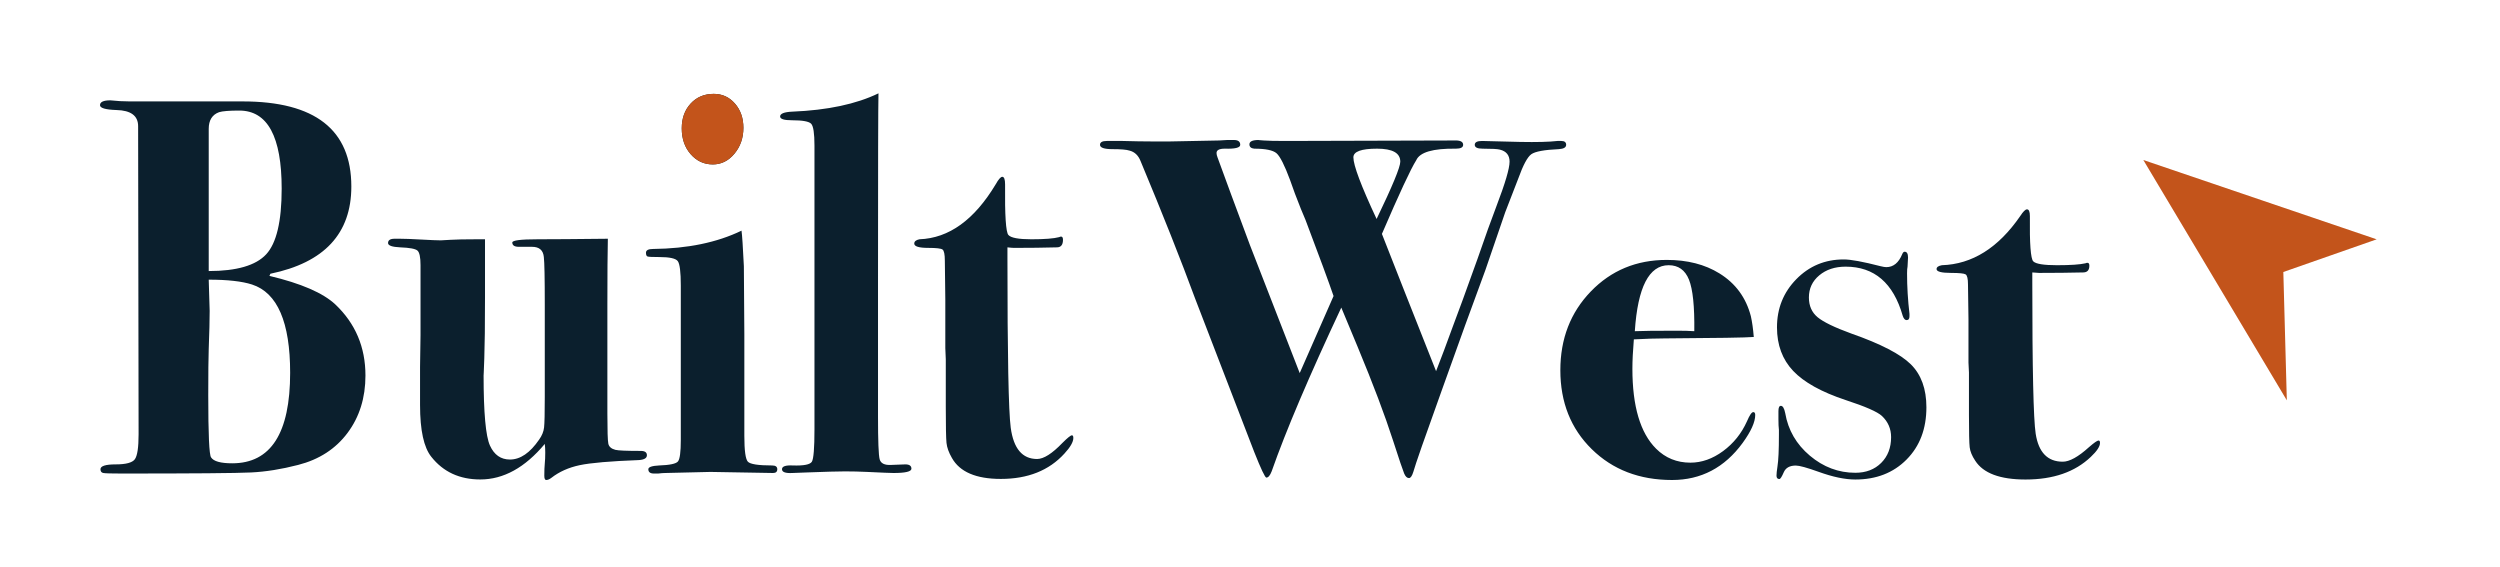
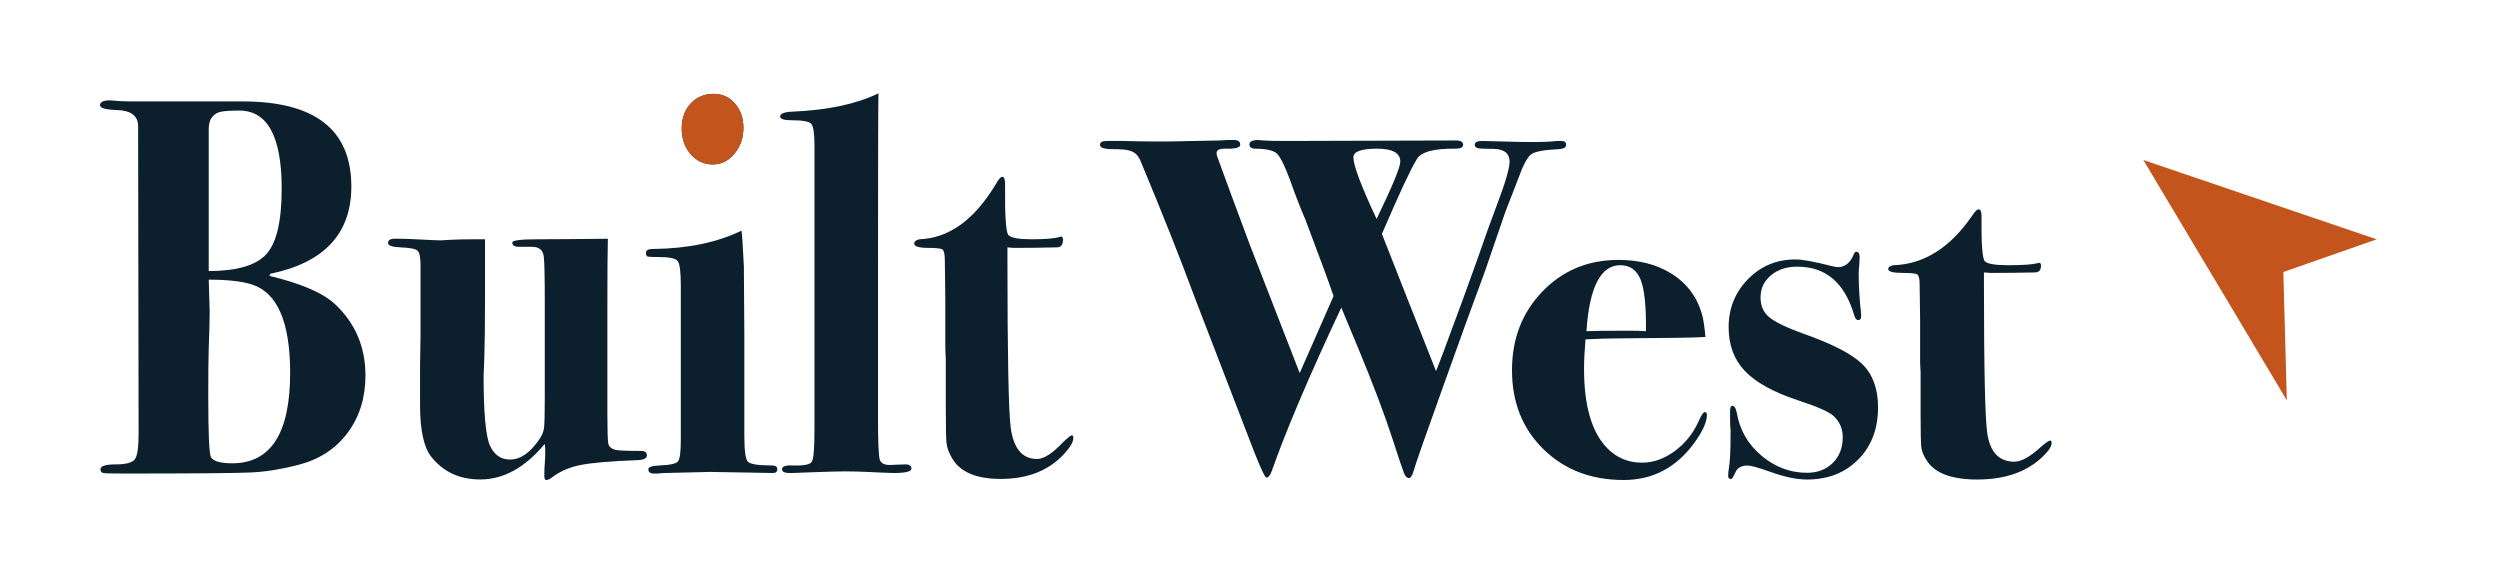
<svg xmlns="http://www.w3.org/2000/svg" width="750" height="170" viewBox="0 0 750 170" role="img">
  <path fill="#0B1F2D" transform="translate(30 28) scale(0.1411992 0.1615599)" d="M564.000 524.000Q564.000 586.000 526.000 630.500Q488.000 675.000 421.000 690.000Q368.000 702.000 321.000 704.000Q274.000 706.000 45.000 706.000Q13.000 706.000 7.000 705.000Q1.000 704.000 1.000 698.000Q1.000 689.000 33.500 689.000Q66.000 689.000 74.000 679.500Q82.000 670.000 82.000 633.000L81.000 61.000Q81.000 32.000 35.000 31.000Q0.000 30.000 0.000 22.000Q0.000 13.000 22.000 13.000Q43.000 15.000 63.000 15.000L303.000 15.000Q534.000 15.000 534.000 173.000Q534.000 304.000 362.000 335.000L360.000 339.000Q461.000 360.000 500.000 392.000Q564.000 445.000 564.000 524.000ZM386.000 177.000Q386.000 32.000 296.000 32.000Q264.000 32.000 253.000 35.000Q231.000 42.000 231.000 66.000L231.000 330.000Q320.000 330.000 353.000 299.000Q386.000 268.000 386.000 177.000ZM404.000 519.000Q404.000 378.000 323.000 355.000Q291.000 346.000 231.000 346.000L233.000 404.000Q233.000 429.000 231.000 475.000Q230.000 498.000 230.000 561.000Q230.000 669.000 236.000 676.000Q244.000 687.000 281.000 687.000Q404.000 687.000 404.000 519.000ZM1162.000 672.000Q1162.000 680.000 1145.000 681.000Q1054.000 684.000 1019.000 690.500Q984.000 697.000 959.000 714.000Q953.000 718.000 948.000 718.000Q944.000 718.000 944.000 710.000Q944.000 696.000 945.000 687.500Q946.000 679.000 946.000 667.000Q946.000 658.000 945.000 651.000Q882.000 717.000 808.000 717.000Q742.000 717.000 704.000 675.000Q680.000 649.000 680.000 579.000L680.000 508.000Q680.000 496.000 681.000 449.000Q681.000 402.000 681.000 319.000Q681.000 297.000 674.500 292.000Q668.000 287.000 638.000 286.000Q612.000 285.000 612.000 278.000Q612.000 270.000 626.000 270.000L637.000 270.000Q652.000 270.000 682.500 271.500Q713.000 273.000 724.000 273.000Q726.000 273.000 744.500 272.000Q763.000 271.000 799.000 271.000L818.000 271.000L818.000 379.000Q818.000 456.000 816.500 492.000Q815.000 528.000 815.000 523.000Q815.000 628.000 828.500 654.000Q842.000 680.000 871.000 680.000Q904.000 680.000 933.000 643.000Q942.000 632.000 943.500 620.500Q945.000 609.000 945.000 564.000L945.000 392.000Q945.000 319.000 943.000 304.000Q941.000 285.000 918.000 285.000L890.000 285.000Q876.000 285.000 876.000 277.000Q876.000 271.000 930.000 271.000Q977.000 271.000 1079.000 270.000Q1078.000 308.000 1078.000 392.000L1078.000 595.000Q1078.000 642.000 1080.000 650.500Q1082.000 659.000 1095.000 662.000Q1104.000 664.000 1149.000 664.000Q1162.000 664.000 1162.000 672.000ZM1367.000 64.000Q1367.000 92.000 1348.000 112.000Q1329.000 132.000 1302.000 132.000Q1274.000 132.000 1255.000 113.000Q1236.000 94.000 1236.000 65.000Q1236.000 37.000 1255.000 19.000Q1274.000 1.000 1304.000 1.000Q1331.000 1.000 1349.000 19.000Q1367.000 37.000 1367.000 64.000ZM1439.000 698.000Q1439.000 705.000 1430.000 705.000L1297.000 703.000L1201.000 705.000Q1195.000 705.000 1186.000 706.000Q1178.000 706.000 1177.000 706.000Q1165.000 706.000 1165.000 698.000Q1165.000 692.000 1188.000 691.000Q1222.000 690.000 1228.000 683.500Q1234.000 677.000 1234.000 644.000L1234.000 357.000Q1234.000 319.000 1227.500 311.500Q1221.000 304.000 1188.000 304.000Q1167.000 304.000 1163.500 303.000Q1160.000 302.000 1160.000 296.000Q1160.000 289.000 1175.000 289.000Q1285.000 288.000 1363.000 255.000Q1365.000 267.000 1368.000 321.000L1369.000 448.000L1369.000 636.000Q1369.000 677.000 1376.500 684.000Q1384.000 691.000 1428.000 691.000Q1439.000 691.000 1439.000 698.000ZM1724.000 697.000Q1724.000 705.000 1686.000 705.000Q1677.000 705.000 1630.000 703.000Q1606.000 702.000 1583.000 702.000Q1561.000 702.000 1501.000 704.000L1471.000 705.000Q1449.000 706.000 1449.000 698.000Q1449.000 690.000 1472.000 691.000Q1507.000 692.000 1512.500 684.000Q1518.000 676.000 1518.000 624.000L1518.000 97.000Q1518.000 63.000 1511.000 56.500Q1504.000 50.000 1470.000 50.000Q1445.000 50.000 1445.000 43.000Q1445.000 35.000 1471.000 34.000Q1583.000 30.000 1654.000 0.000Q1653.000 30.000 1653.000 351.000L1653.000 600.000Q1653.000 668.000 1656.500 679.500Q1660.000 691.000 1681.000 690.000L1711.000 689.000Q1724.000 689.000 1724.000 697.000ZM2068.000 640.000Q2068.000 651.000 2049.000 669.000Q2000.000 716.000 1914.000 716.000Q1835.000 716.000 1810.000 677.000Q1800.000 662.000 1798.500 649.000Q1797.000 636.000 1797.000 582.000L1797.000 534.000Q1797.000 515.000 1797.000 494.000Q1796.000 473.000 1796.000 473.000L1796.000 383.000L1795.000 311.000Q1795.000 293.000 1790.000 290.000Q1785.000 287.000 1760.000 287.000Q1730.000 287.000 1730.000 279.000Q1730.000 273.000 1741.000 271.000Q1835.000 268.000 1903.000 169.000Q1912.000 155.000 1917.000 155.000Q1923.000 155.000 1923.000 169.000Q1922.000 255.000 1930.000 263.000Q1938.000 271.000 1979.000 271.000Q2021.000 271.000 2038.000 267.000Q2040.000 266.000 2042.000 266.000Q2046.000 266.000 2046.000 272.000Q2046.000 286.000 2033.000 286.000Q1992.000 287.000 1942.000 287.000Q1938.000 287.000 1928.000 286.000L1928.000 307.000Q1928.000 575.000 1935.000 621.000Q1944.000 679.000 1991.000 679.000Q2012.000 679.000 2045.000 649.000Q2061.000 635.000 2065.000 635.000Q2068.000 635.000 2068.000 640.000Z" />
-   <path fill="#0B1F2D" transform="translate(330 42) scale(0.1450677 0.1444759)" d="M964.000 10.000Q964.000 18.000 949.000 19.000Q904.000 21.000 892.000 29.500Q880.000 38.000 865.000 80.000Q856.000 103.000 838.000 150.000Q825.000 189.000 797.000 270.000Q783.000 308.000 755.000 385.000L706.000 522.000Q654.000 667.000 648.000 689.000Q644.000 702.000 639.000 702.000Q633.000 702.000 629.000 692.500Q625.000 683.000 606.000 624.000Q581.000 546.000 533.000 430.000L499.000 348.000Q399.000 562.000 355.000 688.000Q350.000 701.000 344.000 701.000Q340.000 701.000 319.000 648.000L197.000 330.000Q153.000 210.000 84.000 44.000Q77.000 26.000 61.000 22.000Q52.000 19.000 26.000 19.000Q0.000 19.000 0.000 10.000Q0.000 2.000 14.000 2.000Q13.000 2.000 47.000 2.000Q82.000 3.000 107.000 3.000L145.000 3.000L246.000 1.000Q251.000 1.000 263.000 0.000Q273.000 0.000 277.000 0.000Q290.000 0.000 290.000 10.000Q290.000 19.000 258.000 18.000Q241.000 18.000 241.000 27.000Q241.000 31.000 243.000 36.000Q265.000 97.000 310.000 218.000L413.000 484.000L483.000 324.000Q468.000 280.000 425.000 166.000Q417.000 148.000 403.000 111.000Q400.000 102.000 393.000 83.000Q376.000 37.000 365.000 27.500Q354.000 18.000 319.000 18.000Q309.000 17.000 309.000 9.000Q309.000 0.000 328.000 0.000Q325.000 0.000 338.500 1.000Q352.000 2.000 383.000 2.000L732.000 1.000Q751.000 0.000 751.000 10.000Q751.000 18.000 736.000 18.000Q665.000 17.000 654.000 42.000Q637.000 69.000 583.000 195.000Q618.000 285.000 695.000 480.000Q711.000 439.000 729.000 389.000Q745.000 347.000 781.000 246.000Q804.000 179.000 820.000 137.000Q847.000 66.000 847.000 45.000Q847.000 25.000 827.000 20.000Q820.000 18.000 791.000 18.000Q775.000 18.000 775.000 10.000Q775.000 2.000 790.000 2.000L869.000 4.000Q920.000 5.000 946.000 2.000L954.000 2.000Q964.000 2.000 964.000 10.000ZM621.000 45.000Q621.000 18.000 573.000 18.000Q524.000 18.000 524.000 36.000Q524.000 61.000 572.000 164.000Q621.000 62.000 621.000 45.000ZM1355.000 571.000Q1355.000 593.000 1329.000 629.000Q1273.000 706.000 1183.000 706.000Q1082.000 706.000 1017.000 642.000Q952.000 578.000 952.000 478.000Q952.000 380.000 1015.000 314.500Q1078.000 249.000 1172.000 249.000Q1236.000 249.000 1281.000 277.000Q1331.000 308.000 1346.000 366.000Q1350.000 384.000 1352.000 409.000Q1329.000 411.000 1167.000 412.000Q1142.000 412.000 1104.000 414.000Q1101.000 450.000 1101.000 475.000Q1101.000 592.000 1150.000 641.000Q1179.000 670.000 1221.000 670.000Q1256.000 670.000 1288.500 646.000Q1321.000 622.000 1338.000 584.000Q1346.000 565.000 1351.000 565.000Q1355.000 565.000 1355.000 571.000ZM1229.000 397.000Q1230.000 320.000 1218.000 290.000Q1206.000 260.000 1176.000 260.000Q1115.000 260.000 1106.000 397.000Q1127.000 396.000 1194.000 396.000Q1214.000 396.000 1229.000 397.000ZM1709.000 555.000Q1709.000 622.000 1668.000 663.500Q1627.000 705.000 1562.000 705.000Q1530.000 705.000 1486.000 689.000Q1450.000 676.000 1439.000 676.000Q1420.000 676.000 1414.000 690.000Q1408.000 704.000 1405.000 704.000Q1399.000 704.000 1399.000 697.000Q1399.000 691.000 1401.000 678.000Q1404.000 659.000 1404.000 612.000Q1404.000 610.000 1404.000 602.000Q1403.000 594.000 1403.000 580.000L1403.000 563.000Q1403.000 552.000 1408.000 552.000Q1414.000 552.000 1417.000 567.000Q1426.000 620.000 1468.000 655.500Q1510.000 691.000 1562.000 691.000Q1595.000 691.000 1615.500 670.500Q1636.000 650.000 1636.000 617.000Q1636.000 591.000 1617.000 573.000Q1603.000 560.000 1542.000 540.000Q1467.000 515.000 1433.500 479.500Q1400.000 444.000 1400.000 389.000Q1400.000 330.000 1440.000 289.000Q1480.000 248.000 1538.000 248.000Q1560.000 248.000 1614.000 262.000Q1622.000 264.000 1626.000 264.000Q1648.000 264.000 1659.000 237.000Q1661.000 232.000 1664.000 232.000Q1671.000 232.000 1671.000 244.000Q1671.000 244.000 1670.000 263.000Q1669.000 267.000 1669.000 277.000Q1669.000 318.000 1674.000 361.000L1674.000 366.000Q1674.000 374.000 1668.000 374.000Q1663.000 374.000 1660.000 365.000Q1631.000 263.000 1542.000 263.000Q1509.000 263.000 1487.500 281.000Q1466.000 299.000 1466.000 327.000Q1466.000 353.000 1484.000 368.000Q1502.000 383.000 1554.000 402.000Q1645.000 434.000 1677.000 466.000Q1709.000 498.000 1709.000 555.000ZM2068.000 629.000Q2068.000 640.000 2049.000 658.000Q2000.000 705.000 1914.000 705.000Q1835.000 705.000 1810.000 666.000Q1800.000 651.000 1798.500 638.000Q1797.000 625.000 1797.000 571.000L1797.000 523.000Q1797.000 504.000 1797.000 483.000Q1796.000 462.000 1796.000 462.000L1796.000 372.000L1795.000 300.000Q1795.000 282.000 1790.000 279.000Q1785.000 276.000 1760.000 276.000Q1730.000 276.000 1730.000 268.000Q1730.000 262.000 1741.000 260.000Q1835.000 257.000 1903.000 158.000Q1912.000 144.000 1917.000 144.000Q1923.000 144.000 1923.000 158.000Q1922.000 244.000 1930.000 252.000Q1938.000 260.000 1979.000 260.000Q2021.000 260.000 2038.000 256.000Q2040.000 255.000 2042.000 255.000Q2046.000 255.000 2046.000 261.000Q2046.000 275.000 2033.000 275.000Q1992.000 276.000 1942.000 276.000Q1938.000 276.000 1928.000 275.000L1928.000 296.000Q1928.000 564.000 1935.000 610.000Q1944.000 668.000 1991.000 668.000Q2012.000 668.000 2045.000 638.000Q2061.000 624.000 2065.000 624.000Q2068.000 624.000 2068.000 629.000Z" />
+   <path fill="#0B1F2D" transform="translate(330 42) scale(0.1450677 0.1444759)" d="M964.000 10.000Q964.000 18.000 949.000 19.000Q904.000 21.000 892.000 29.500Q880.000 38.000 865.000 80.000Q856.000 103.000 838.000 150.000Q825.000 189.000 797.000 270.000Q783.000 308.000 755.000 385.000L706.000 522.000Q654.000 667.000 648.000 689.000Q644.000 702.000 639.000 702.000Q633.000 702.000 629.000 692.500Q625.000 683.000 606.000 624.000Q581.000 546.000 533.000 430.000L499.000 348.000Q399.000 562.000 355.000 688.000Q350.000 701.000 344.000 701.000Q340.000 701.000 319.000 648.000L197.000 330.000Q153.000 210.000 84.000 44.000Q77.000 26.000 61.000 22.000Q52.000 19.000 26.000 19.000Q0.000 19.000 0.000 10.000Q0.000 2.000 14.000 2.000Q13.000 2.000 47.000 2.000Q82.000 3.000 107.000 3.000L145.000 3.000L246.000 1.000Q251.000 1.000 263.000 0.000Q273.000 0.000 277.000 0.000Q290.000 0.000 290.000 10.000Q290.000 19.000 258.000 18.000Q241.000 18.000 241.000 27.000Q241.000 31.000 243.000 36.000Q265.000 97.000 310.000 218.000L413.000 484.000L483.000 324.000Q468.000 280.000 425.000 166.000Q417.000 148.000 403.000 111.000Q400.000 102.000 393.000 83.000Q376.000 37.000 365.000 27.500Q354.000 18.000 319.000 18.000Q309.000 17.000 309.000 9.000Q309.000 0.000 328.000 0.000Q325.000 0.000 338.500 1.000Q352.000 2.000 383.000 2.000L732.000 1.000Q751.000 0.000 751.000 10.000Q751.000 18.000 736.000 18.000Q665.000 17.000 654.000 42.000Q637.000 69.000 583.000 195.000Q618.000 285.000 695.000 480.000Q711.000 439.000 729.000 389.000Q745.000 347.000 781.000 246.000Q804.000 179.000 820.000 137.000Q847.000 66.000 847.000 45.000Q847.000 25.000 827.000 20.000Q820.000 18.000 791.000 18.000Q775.000 18.000 775.000 10.000Q775.000 2.000 790.000 2.000L869.000 4.000Q920.000 5.000 946.000 2.000L954.000 2.000Q964.000 2.000 964.000 10.000ZM621.000 45.000Q621.000 18.000 573.000 18.000Q524.000 18.000 524.000 36.000Q524.000 61.000 572.000 164.000Q621.000 62.000 621.000 45.000Z" />
+   <path fill="#0B1F2D" transform="translate(330 42) scale(0.1450677 0.1444759) translate(-100 0)" d="M1355.000 571.000Q1355.000 593.000 1329.000 629.000Q1273.000 706.000 1183.000 706.000Q1082.000 706.000 1017.000 642.000Q952.000 578.000 952.000 478.000Q952.000 380.000 1015.000 314.500Q1078.000 249.000 1172.000 249.000Q1236.000 249.000 1281.000 277.000Q1331.000 308.000 1346.000 366.000Q1350.000 384.000 1352.000 409.000Q1329.000 411.000 1167.000 412.000Q1142.000 412.000 1104.000 414.000Q1101.000 450.000 1101.000 475.000Q1101.000 592.000 1150.000 641.000Q1179.000 670.000 1221.000 670.000Q1256.000 670.000 1288.500 646.000Q1321.000 622.000 1338.000 584.000Q1346.000 565.000 1351.000 565.000Q1355.000 565.000 1355.000 571.000ZM1229.000 397.000Q1230.000 320.000 1218.000 290.000Q1206.000 260.000 1176.000 260.000Q1115.000 260.000 1106.000 397.000Q1127.000 396.000 1194.000 396.000Q1214.000 396.000 1229.000 397.000ZM1709.000 555.000Q1709.000 622.000 1668.000 663.500Q1627.000 705.000 1562.000 705.000Q1530.000 705.000 1486.000 689.000Q1450.000 676.000 1439.000 676.000Q1420.000 676.000 1414.000 690.000Q1408.000 704.000 1405.000 704.000Q1399.000 704.000 1399.000 697.000Q1399.000 691.000 1401.000 678.000Q1404.000 659.000 1404.000 612.000Q1404.000 610.000 1404.000 602.000Q1403.000 594.000 1403.000 580.000L1403.000 563.000Q1403.000 552.000 1408.000 552.000Q1414.000 552.000 1417.000 567.000Q1426.000 620.000 1468.000 655.500Q1510.000 691.000 1562.000 691.000Q1595.000 691.000 1615.500 670.500Q1636.000 650.000 1636.000 617.000Q1636.000 591.000 1617.000 573.000Q1603.000 560.000 1542.000 540.000Q1467.000 515.000 1433.500 479.500Q1400.000 444.000 1400.000 389.000Q1400.000 330.000 1440.000 289.000Q1480.000 248.000 1538.000 248.000Q1560.000 248.000 1614.000 262.000Q1622.000 264.000 1626.000 264.000Q1648.000 264.000 1659.000 237.000Q1661.000 232.000 1664.000 232.000Q1671.000 232.000 1671.000 244.000Q1671.000 244.000 1670.000 263.000Q1669.000 267.000 1669.000 277.000Q1669.000 318.000 1674.000 361.000L1674.000 366.000Q1674.000 374.000 1668.000 374.000Q1663.000 374.000 1660.000 365.000Q1631.000 263.000 1542.000 263.000Q1509.000 263.000 1487.500 281.000Q1466.000 299.000 1466.000 327.000Q1466.000 353.000 1484.000 368.000Q1502.000 383.000 1554.000 402.000Q1645.000 434.000 1677.000 466.000Q1709.000 498.000 1709.000 555.000ZM2068.000 629.000Q2068.000 640.000 2049.000 658.000Q2000.000 705.000 1914.000 705.000Q1835.000 705.000 1810.000 666.000Q1800.000 651.000 1798.500 638.000Q1797.000 625.000 1797.000 571.000L1797.000 523.000Q1797.000 504.000 1797.000 483.000Q1796.000 462.000 1796.000 462.000L1796.000 372.000L1795.000 300.000Q1795.000 282.000 1790.000 279.000Q1785.000 276.000 1760.000 276.000Q1730.000 276.000 1730.000 268.000Q1730.000 262.000 1741.000 260.000Q1835.000 257.000 1903.000 158.000Q1912.000 144.000 1917.000 144.000Q1923.000 144.000 1923.000 158.000Q1922.000 244.000 1930.000 252.000Q1938.000 260.000 1979.000 260.000Q2021.000 260.000 2038.000 256.000Q2040.000 255.000 2042.000 255.000Q2046.000 255.000 2046.000 261.000Q2046.000 275.000 2033.000 275.000Q1992.000 276.000 1942.000 276.000Q1938.000 276.000 1928.000 275.000L1928.000 296.000Q1928.000 564.000 1935.000 610.000Q1944.000 668.000 1991.000 668.000Q2012.000 668.000 2045.000 638.000Q2061.000 624.000 2065.000 624.000Q2068.000 624.000 2068.000 629.000Z" />
  <path fill="#C3541B" d="M643 48l70 23.8l-28.0 9.8l1.05 38.5Z" />
  <g transform="translate(-12 0)">
    <path id="orange-i-dot" fill="#C3541B" d="M235.019 38.34Q235.019 42.864 232.337 46.095Q229.654 49.326 225.841 49.326Q221.888 49.326 219.205 46.256Q216.522 43.187 216.522 38.501Q216.522 33.978 219.205 31.07Q221.888 28.162 226.124 28.162Q229.936 28.162 232.478 31.07Q235.019 33.978 235.019 38.34Z" />
  </g>
</svg>
